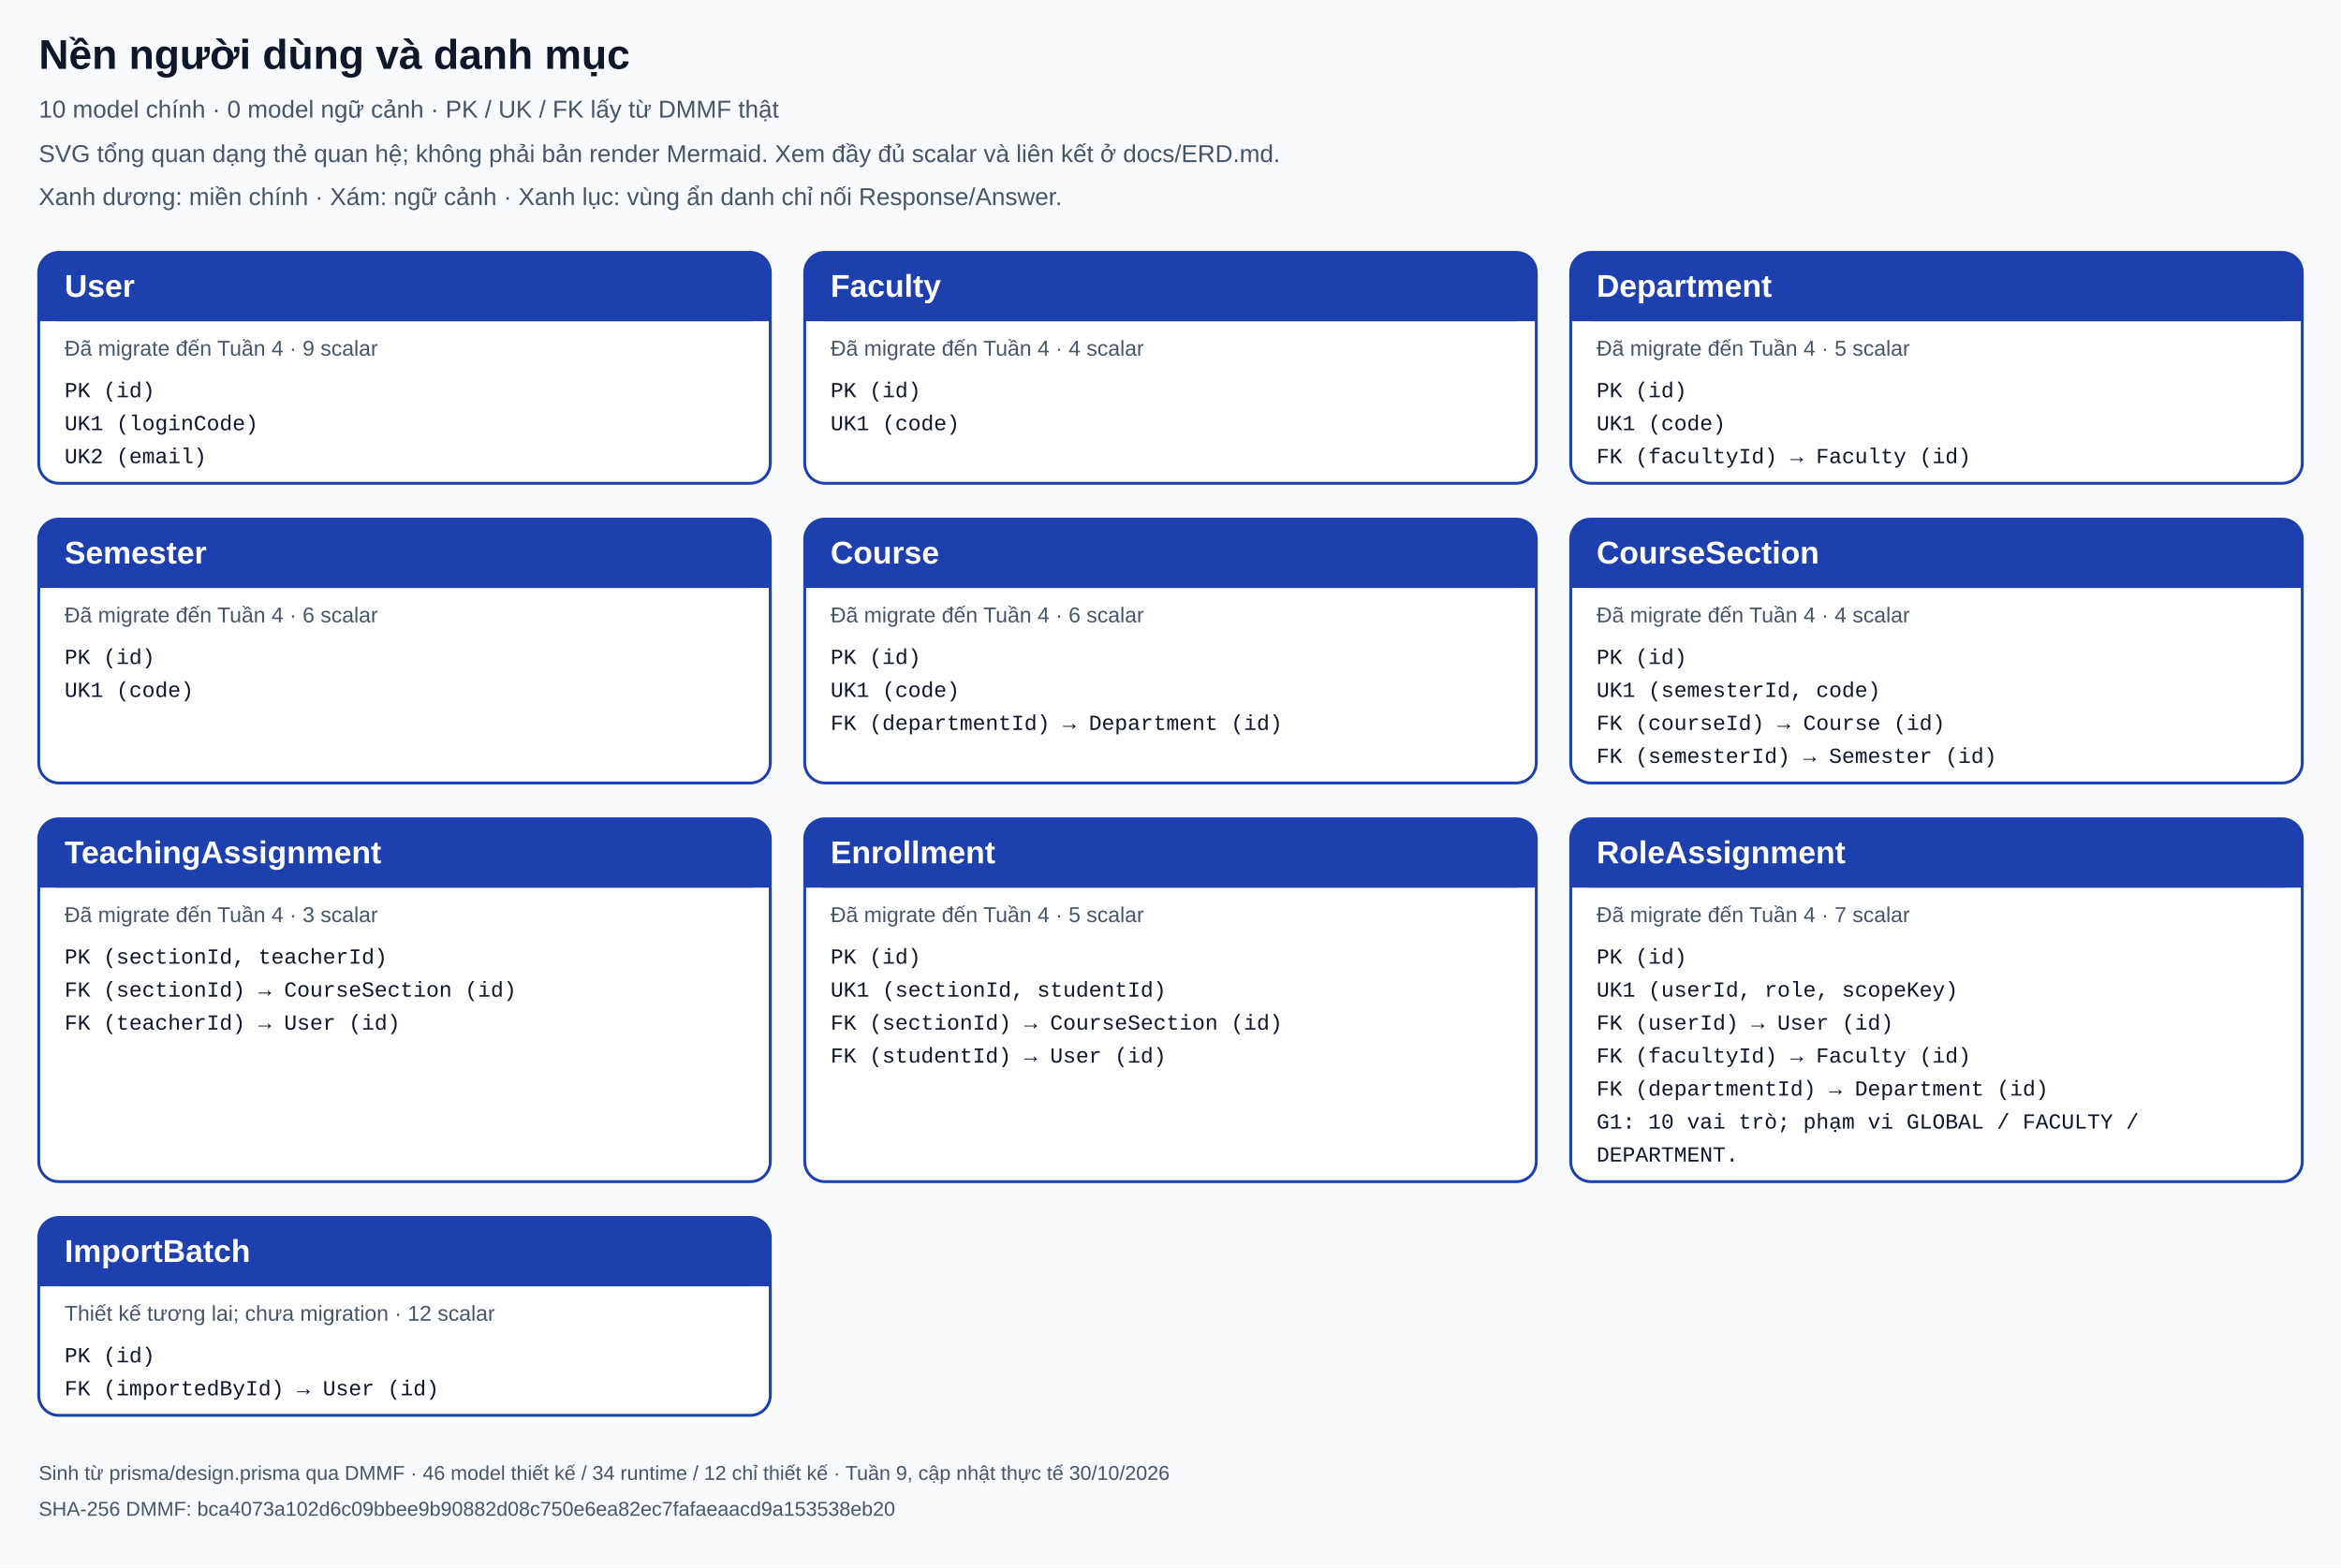
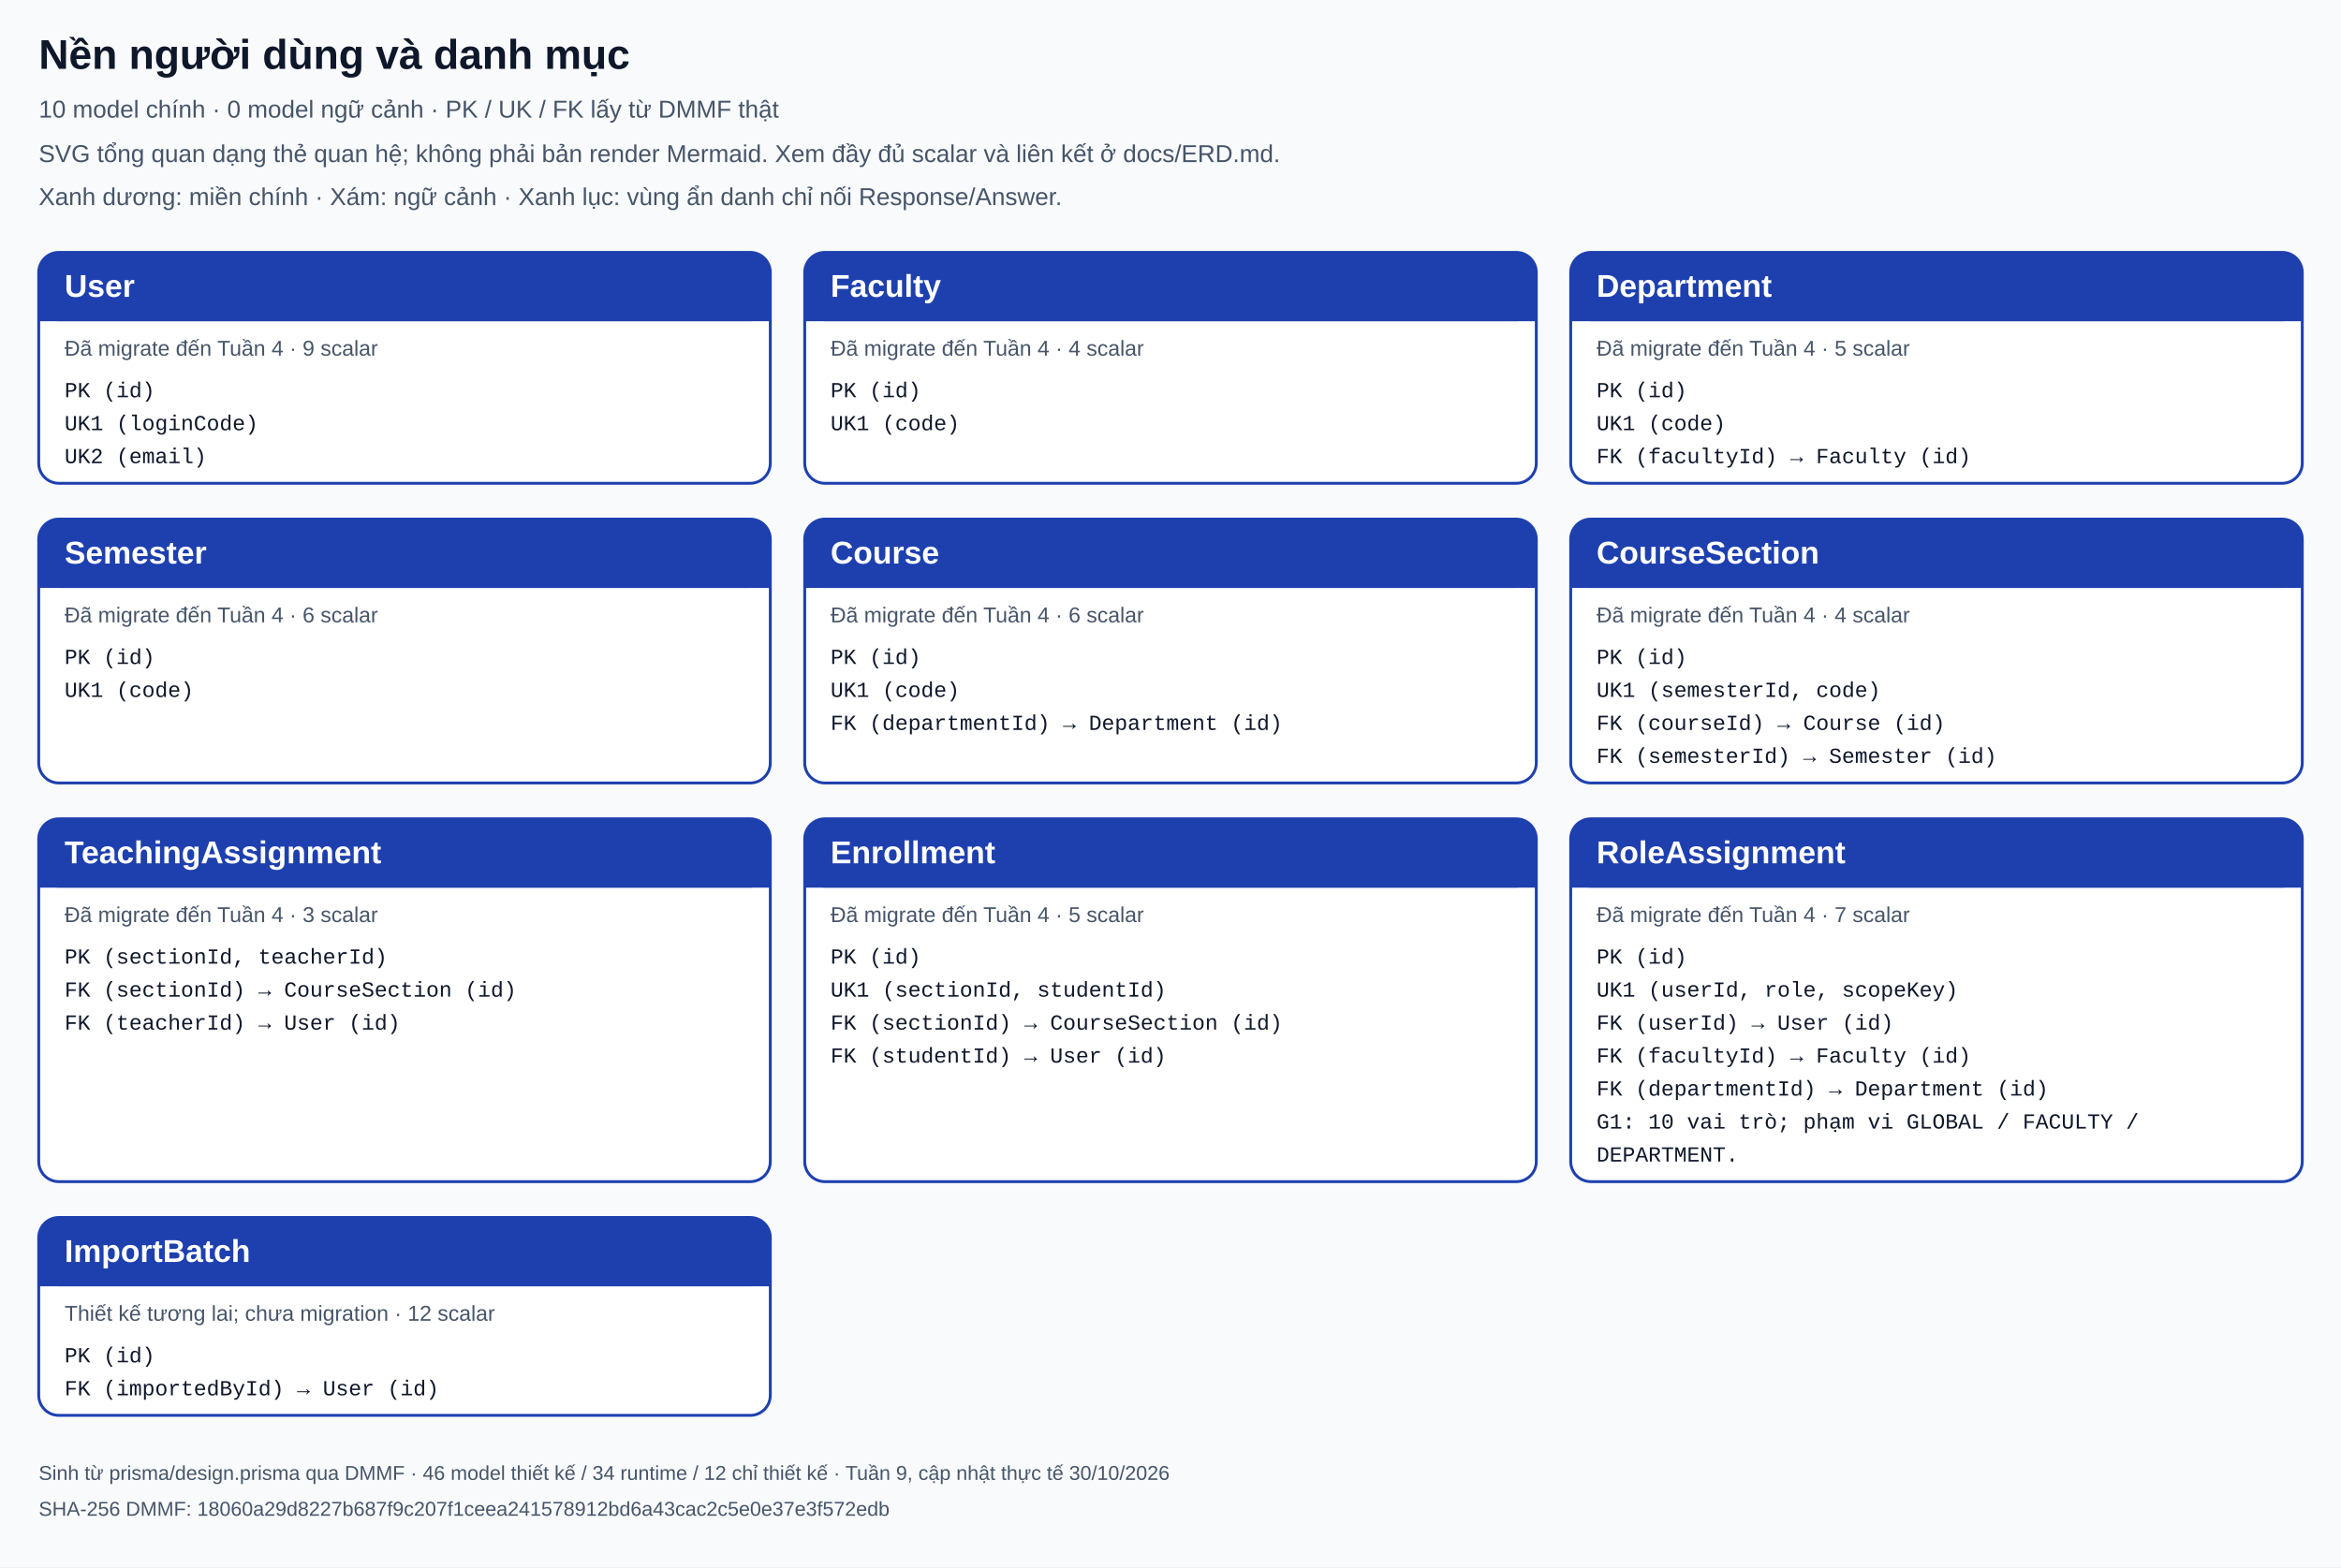
<svg xmlns="http://www.w3.org/2000/svg" width="1632" height="1093" viewBox="0 0 1632 1093" role="img" aria-labelledby="title description">
  <style>
    text {
      font-family: "Segoe UI", Arial, sans-serif;
      fill: #0f172a;
    }
    .heading {
      font-size: 29px;
      font-weight: 700;
    }
    .sub {
      font-size: 17px;
      fill: #475569;
    }
    .model {
      font-size: 22px;
      font-weight: 700;
      fill: #fff;
    }
    .meta {
      font-size: 15px;
      fill: #475569;
    }
    .field {
      font-size: 15px;
      font-family: Consolas, "Courier New", monospace;
    }
    .foot {
      font-size: 14px;
      fill: #475569;
    }
  </style>
  <rect width="1632" height="1093" fill="#f8fafc" />
  <text x="27" y="48" class="heading">Nền người dùng và danh mục</text>
  <text x="27" y="82" class="sub">
    10 model chính · 0 model ngữ cảnh · PK / UK / FK lấy từ DMMF thật
  </text>
  <text x="27" y="113" class="sub">
    SVG tổng quan dạng thẻ quan hệ; không phải bản render Mermaid. Xem đầy đủ
    scalar và liên kết ở docs/ERD.md.
  </text>
  <text x="27" y="143" class="sub">
    Xanh dương: miền chính · Xám: ngữ cảnh · Xanh lục: vùng ẩn danh chỉ nối
    Response/Answer.
  </text>
  <g aria-label="User">
    <rect x="27" y="176" width="510" height="161" rx="14" fill="#ffffff" stroke="#1e40af" stroke-width="2" />
    <rect x="27" y="176" width="510" height="48" rx="14" fill="#1e40af" />
    <rect x="27" y="204" width="510" height="20" fill="#1e40af" />
    <text x="45" y="207" class="model">User</text>
    <text x="45" y="248" class="meta">Đã migrate đến Tuần 4 · 9 scalar</text>
    <text x="45" y="277" class="field">PK (id)</text>
    <text x="45" y="300" class="field">UK1 (loginCode)</text>
    <text x="45" y="323" class="field">UK2 (email)</text>
  </g>
  <g aria-label="Faculty">
    <rect x="561" y="176" width="510" height="161" rx="14" fill="#ffffff" stroke="#1e40af" stroke-width="2" />
    <rect x="561" y="176" width="510" height="48" rx="14" fill="#1e40af" />
    <rect x="561" y="204" width="510" height="20" fill="#1e40af" />
    <text x="579" y="207" class="model">Faculty</text>
    <text x="579" y="248" class="meta">Đã migrate đến Tuần 4 · 4 scalar</text>
    <text x="579" y="277" class="field">PK (id)</text>
    <text x="579" y="300" class="field">UK1 (code)</text>
  </g>
  <g aria-label="Department">
    <rect x="1095" y="176" width="510" height="161" rx="14" fill="#ffffff" stroke="#1e40af" stroke-width="2" />
    <rect x="1095" y="176" width="510" height="48" rx="14" fill="#1e40af" />
    <rect x="1095" y="204" width="510" height="20" fill="#1e40af" />
    <text x="1113" y="207" class="model">Department</text>
    <text x="1113" y="248" class="meta">Đã migrate đến Tuần 4 · 5 scalar</text>
    <text x="1113" y="277" class="field">PK (id)</text>
    <text x="1113" y="300" class="field">UK1 (code)</text>
    <text x="1113" y="323" class="field">FK (facultyId) → Faculty (id)</text>
  </g>
  <g aria-label="Semester">
    <rect x="27" y="362" width="510" height="184" rx="14" fill="#ffffff" stroke="#1e40af" stroke-width="2" />
    <rect x="27" y="362" width="510" height="48" rx="14" fill="#1e40af" />
    <rect x="27" y="390" width="510" height="20" fill="#1e40af" />
    <text x="45" y="393" class="model">Semester</text>
    <text x="45" y="434" class="meta">Đã migrate đến Tuần 4 · 6 scalar</text>
    <text x="45" y="463" class="field">PK (id)</text>
    <text x="45" y="486" class="field">UK1 (code)</text>
  </g>
  <g aria-label="Course">
    <rect x="561" y="362" width="510" height="184" rx="14" fill="#ffffff" stroke="#1e40af" stroke-width="2" />
    <rect x="561" y="362" width="510" height="48" rx="14" fill="#1e40af" />
    <rect x="561" y="390" width="510" height="20" fill="#1e40af" />
    <text x="579" y="393" class="model">Course</text>
    <text x="579" y="434" class="meta">Đã migrate đến Tuần 4 · 6 scalar</text>
    <text x="579" y="463" class="field">PK (id)</text>
    <text x="579" y="486" class="field">UK1 (code)</text>
    <text x="579" y="509" class="field">
      FK (departmentId) → Department (id)
    </text>
  </g>
  <g aria-label="CourseSection">
    <rect x="1095" y="362" width="510" height="184" rx="14" fill="#ffffff" stroke="#1e40af" stroke-width="2" />
    <rect x="1095" y="362" width="510" height="48" rx="14" fill="#1e40af" />
    <rect x="1095" y="390" width="510" height="20" fill="#1e40af" />
    <text x="1113" y="393" class="model">CourseSection</text>
    <text x="1113" y="434" class="meta">Đã migrate đến Tuần 4 · 4 scalar</text>
    <text x="1113" y="463" class="field">PK (id)</text>
    <text x="1113" y="486" class="field">UK1 (semesterId, code)</text>
    <text x="1113" y="509" class="field">FK (courseId) → Course (id)</text>
    <text x="1113" y="532" class="field">FK (semesterId) → Semester (id)</text>
  </g>
  <g aria-label="TeachingAssignment">
    <rect x="27" y="571" width="510" height="253" rx="14" fill="#ffffff" stroke="#1e40af" stroke-width="2" />
    <rect x="27" y="571" width="510" height="48" rx="14" fill="#1e40af" />
    <rect x="27" y="599" width="510" height="20" fill="#1e40af" />
    <text x="45" y="602" class="model">TeachingAssignment</text>
    <text x="45" y="643" class="meta">Đã migrate đến Tuần 4 · 3 scalar</text>
    <text x="45" y="672" class="field">PK (sectionId, teacherId)</text>
    <text x="45" y="695" class="field">
      FK (sectionId) → CourseSection (id)
    </text>
    <text x="45" y="718" class="field">FK (teacherId) → User (id)</text>
  </g>
  <g aria-label="Enrollment">
    <rect x="561" y="571" width="510" height="253" rx="14" fill="#ffffff" stroke="#1e40af" stroke-width="2" />
    <rect x="561" y="571" width="510" height="48" rx="14" fill="#1e40af" />
    <rect x="561" y="599" width="510" height="20" fill="#1e40af" />
    <text x="579" y="602" class="model">Enrollment</text>
    <text x="579" y="643" class="meta">Đã migrate đến Tuần 4 · 5 scalar</text>
    <text x="579" y="672" class="field">PK (id)</text>
    <text x="579" y="695" class="field">UK1 (sectionId, studentId)</text>
    <text x="579" y="718" class="field">
      FK (sectionId) → CourseSection (id)
    </text>
    <text x="579" y="741" class="field">FK (studentId) → User (id)</text>
  </g>
  <g aria-label="RoleAssignment">
    <rect x="1095" y="571" width="510" height="253" rx="14" fill="#ffffff" stroke="#1e40af" stroke-width="2" />
    <rect x="1095" y="571" width="510" height="48" rx="14" fill="#1e40af" />
    <rect x="1095" y="599" width="510" height="20" fill="#1e40af" />
    <text x="1113" y="602" class="model">RoleAssignment</text>
    <text x="1113" y="643" class="meta">Đã migrate đến Tuần 4 · 7 scalar</text>
    <text x="1113" y="672" class="field">PK (id)</text>
    <text x="1113" y="695" class="field">UK1 (userId, role, scopeKey)</text>
    <text x="1113" y="718" class="field">FK (userId) → User (id)</text>
    <text x="1113" y="741" class="field">FK (facultyId) → Faculty (id)</text>
    <text x="1113" y="764" class="field">
      FK (departmentId) → Department (id)
    </text>
    <text x="1113" y="787" class="field">
      G1: 10 vai trò; phạm vi GLOBAL / FACULTY /
    </text>
    <text x="1113" y="810" class="field">DEPARTMENT.</text>
  </g>
  <g aria-label="ImportBatch">
    <rect x="27" y="849" width="510" height="138" rx="14" fill="#ffffff" stroke="#1e40af" stroke-width="2" />
    <rect x="27" y="849" width="510" height="48" rx="14" fill="#1e40af" />
    <rect x="27" y="877" width="510" height="20" fill="#1e40af" />
    <text x="45" y="880" class="model">ImportBatch</text>
    <text x="45" y="921" class="meta">
      Thiết kế tương lai; chưa migration · 12 scalar
    </text>
    <text x="45" y="950" class="field">PK (id)</text>
    <text x="45" y="973" class="field">FK (importedById) → User (id)</text>
  </g>
  <text x="27" y="1032" class="foot">
    Sinh từ prisma/design.prisma qua DMMF · 46 model thiết kế / 34 runtime / 12
    chỉ thiết kế · Tuần 9, cập nhật thực tế 30/10/2026
  </text>
  <text x="27" y="1057" class="foot">
    SHA-256 DMMF:
-     bca4073a102d6c09bbee9b90882d08c750e6ea82ec7fafaeaacd9a153538eb20
+     18060a29d8227b687f9c207f1ceea241578912bd6a43cac2c5e0e37e3f572edb
  </text>
</svg>
